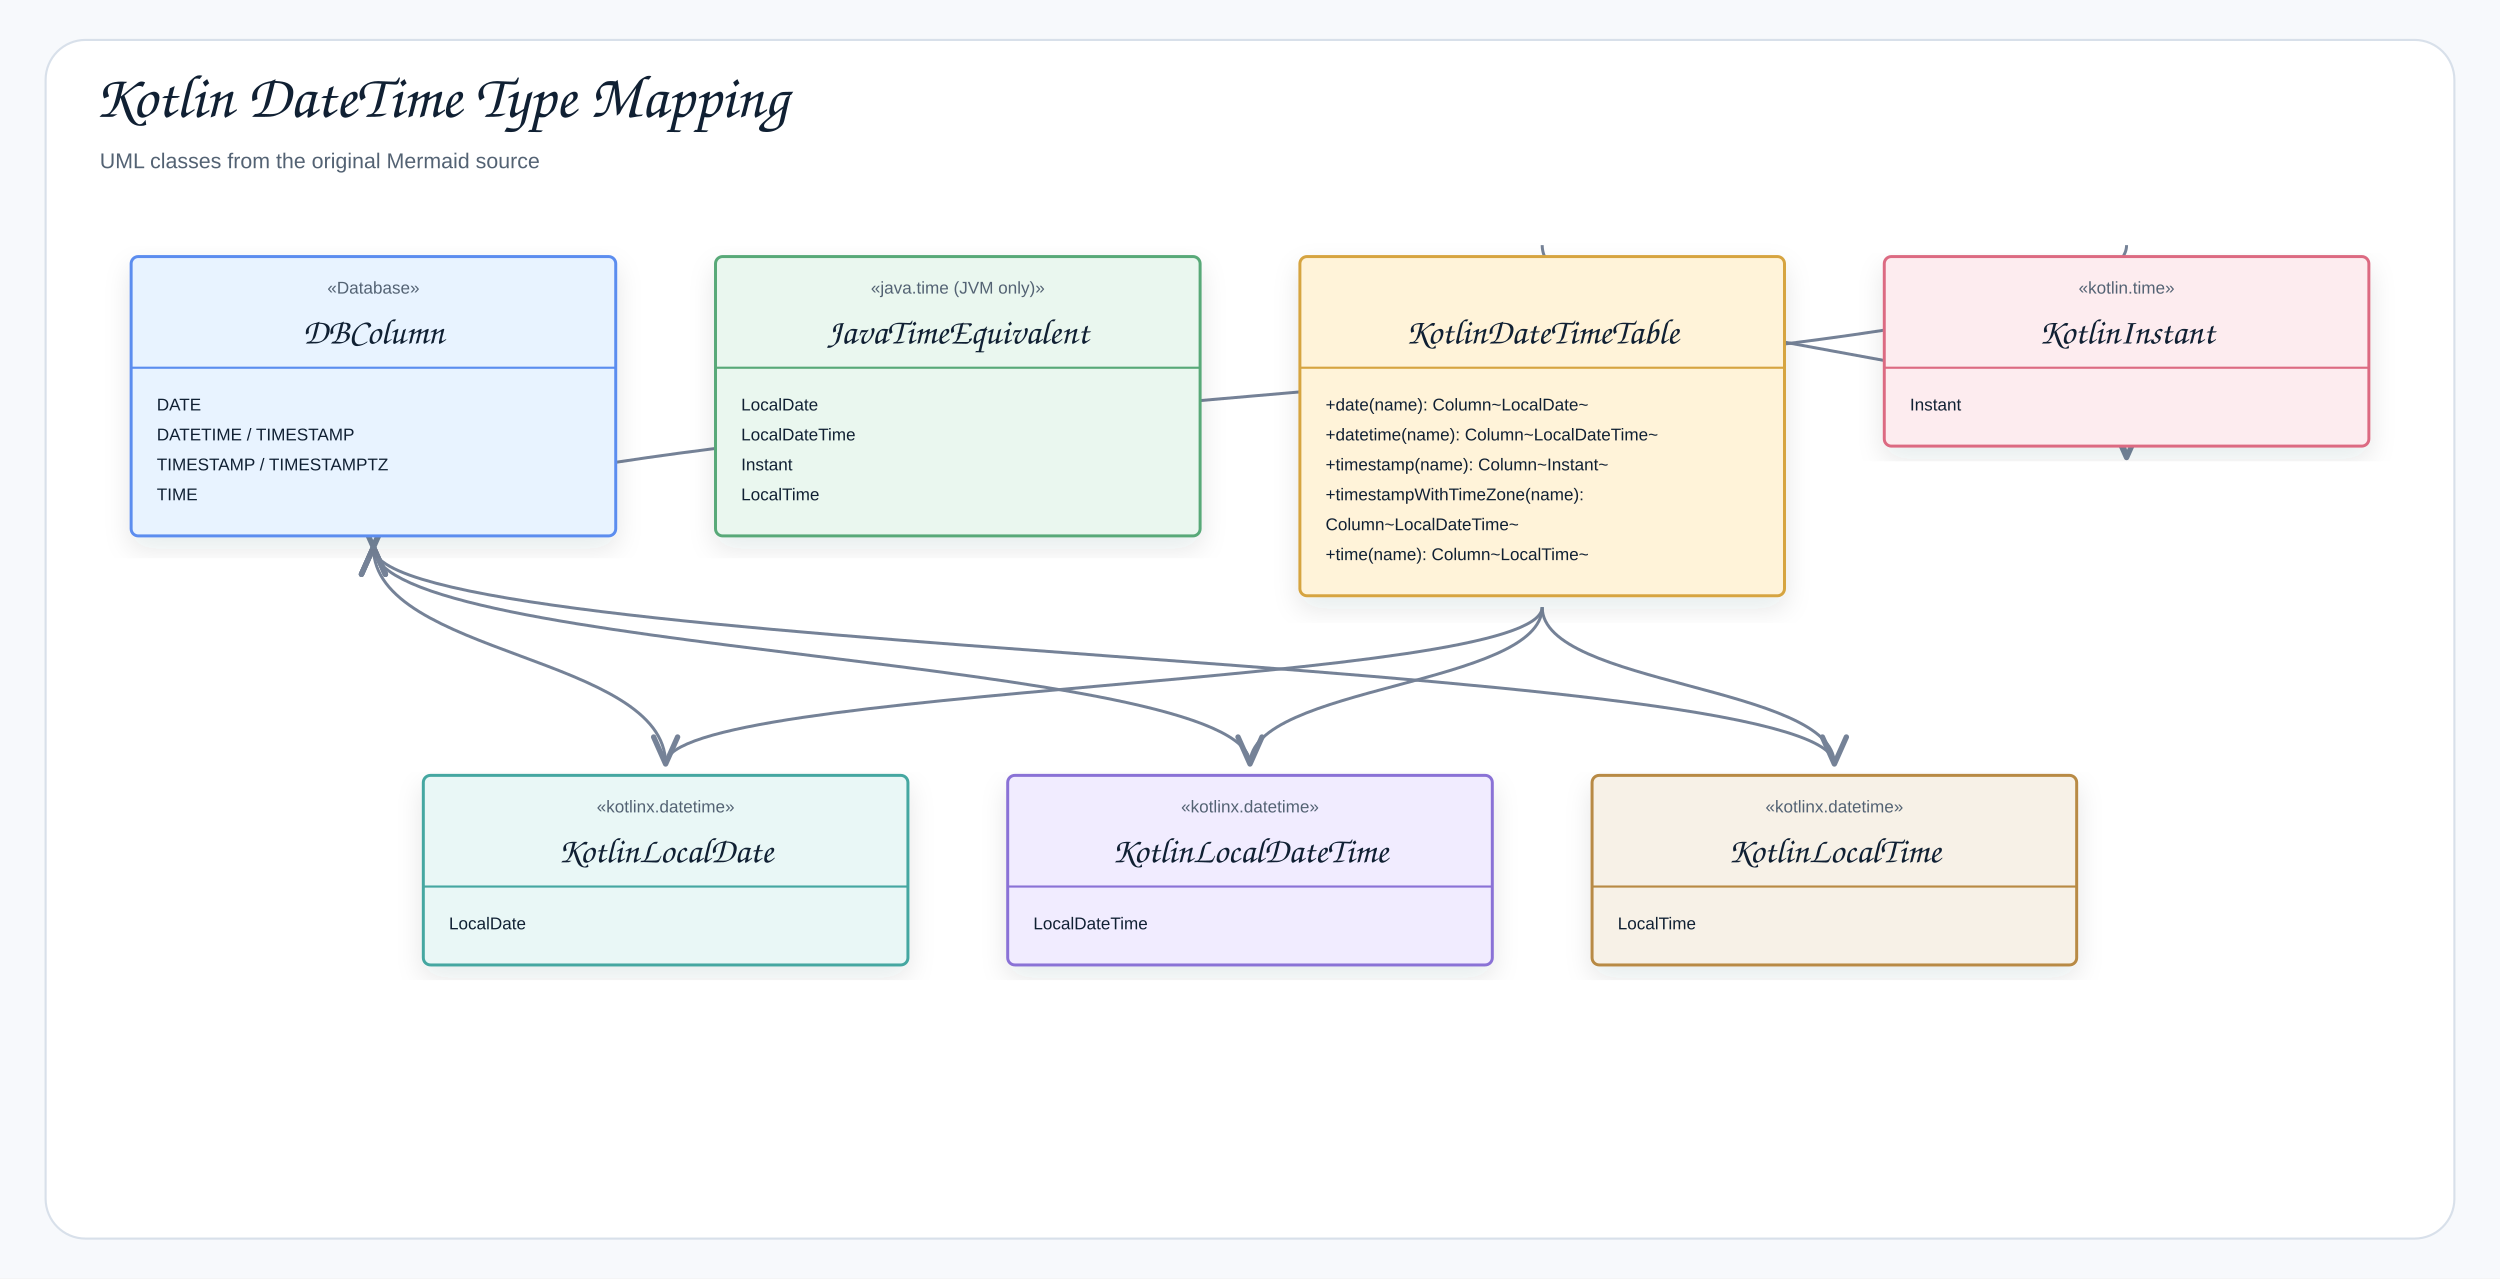
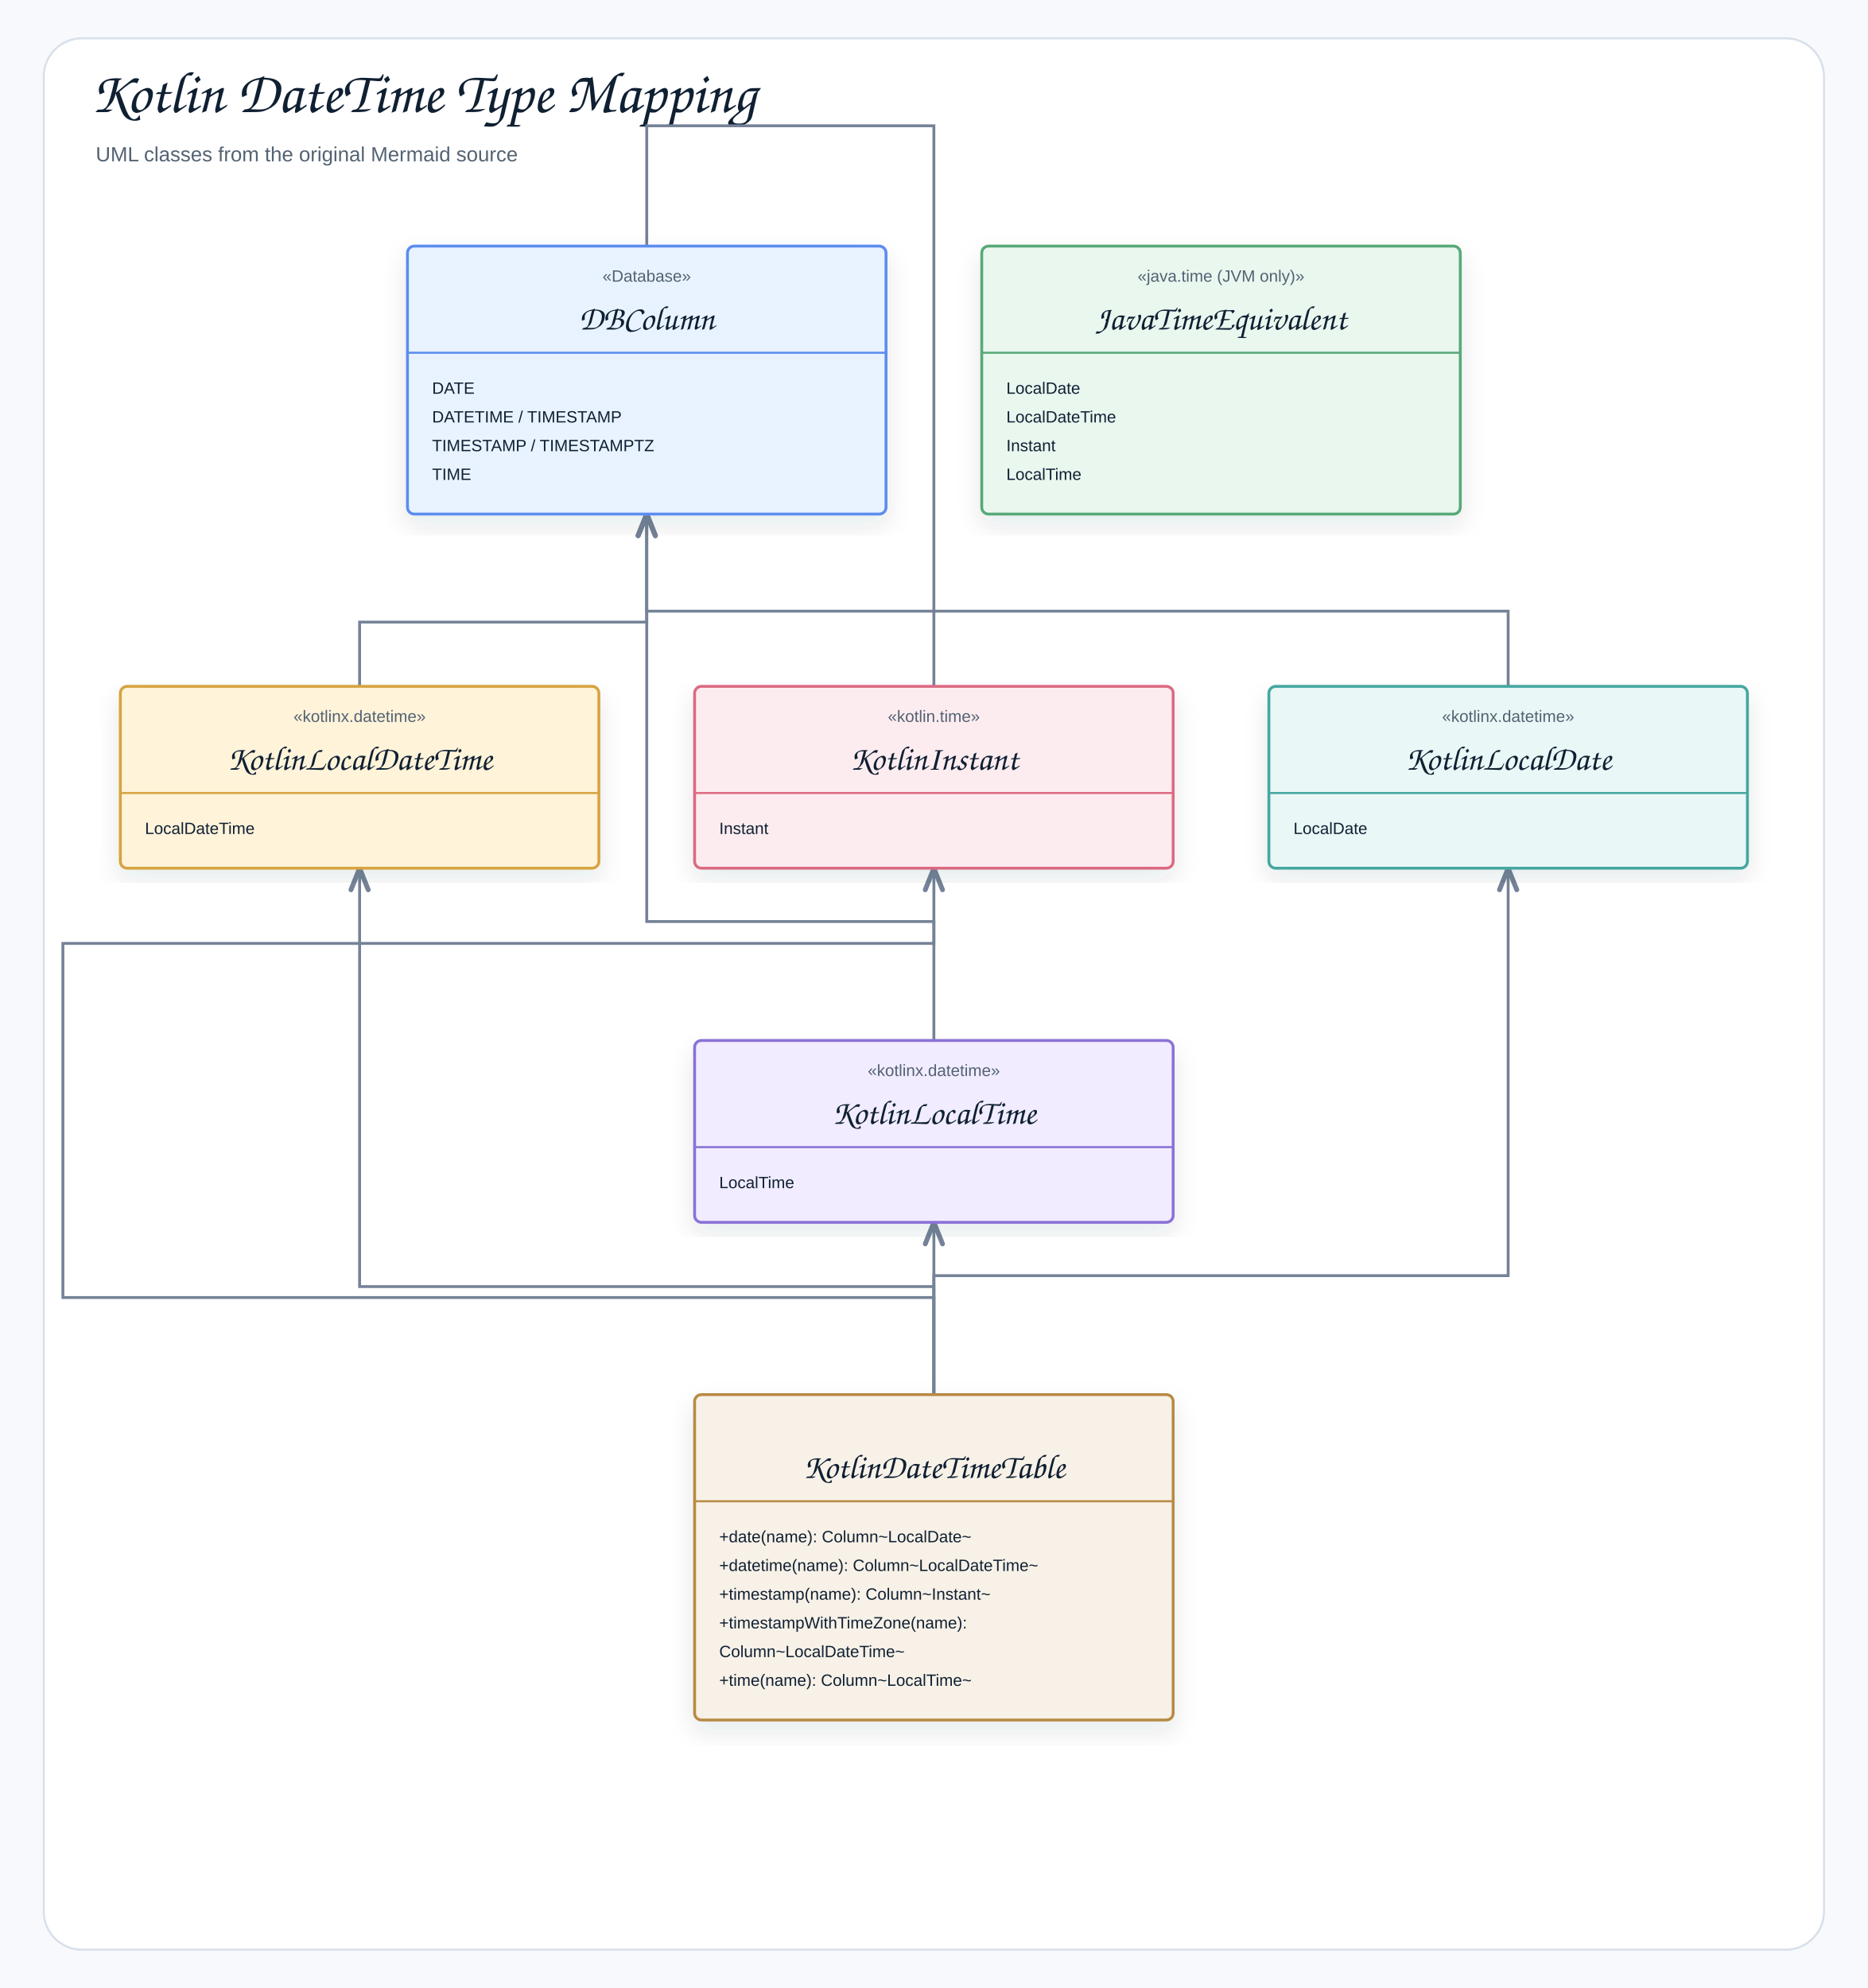
- <svg xmlns="http://www.w3.org/2000/svg" width="1754" height="897" viewBox="0 0 1754 897" role="img" aria-label="Kotlin DateTime Type Mapping">
+ <svg xmlns="http://www.w3.org/2000/svg" width="1366" height="1454" viewBox="0 0 1366 1454" role="img" aria-label="Kotlin DateTime Type Mapping">
  <defs>
    <filter id="shadow" x="-8%" y="-8%" width="116%" height="116%">
      <feDropShadow dx="0" dy="8" stdDeviation="9" flood-color="#1f2937" flood-opacity="0.10" />
    </filter>
-     <marker id="openArrow" markerWidth="12" markerHeight="10" refX="10" refY="5" orient="auto" markerUnits="strokeWidth">
-       <path d="M 1 1 L 10 5 L 1 9" fill="none" stroke="#758297" stroke-width="1.8" stroke-linecap="round" stroke-linejoin="round" />
+     <marker id="openArrow" markerWidth="10" markerHeight="8" refX="8.5" refY="4" orient="auto" markerUnits="strokeWidth">
+       <path d="M 1 1 L 8.5 4 L 1 7" fill="none" stroke="#758297" stroke-width="1.7" stroke-linecap="round" stroke-linejoin="round" />
    </marker>
-     <marker id="inherit" markerWidth="14" markerHeight="12" refX="12" refY="6" orient="auto" markerUnits="strokeWidth">
-       <path d="M 0 1 L 12 6 L 0 11 Z" fill="#ffffff" stroke="#758297" stroke-width="1.8" />
+     <marker id="inherit" markerWidth="11" markerHeight="10" refX="9.5" refY="5" orient="auto" markerUnits="strokeWidth">
+       <path d="M 0.5 1 L 9.5 5 L 0.5 9 Z" fill="#ffffff" stroke="#758297" stroke-width="1.7" />
    </marker>
    <style>
    .canvas{fill:#f7f9fc}.frame{fill:#fff;stroke:#d8e0ea;stroke-width:1.5}
    .title{font-family:"Architects Daughter","Comic Sans MS","Comic Sans",cursive;font-size:43px;font-weight:400;fill:#102033}
    .subtitle{font-family:"Comic Sans MS","Comic Sans","Comic Neue",Arial,sans-serif;font-size:15px;font-weight:400;fill:#536273}
    .label{font-family:"Architects Daughter","Comic Sans MS","Comic Sans",cursive;font-size:25px;font-weight:400;fill:#102033}
    .smallLabel{font-family:"Architects Daughter","Comic Sans MS","Comic Sans",cursive;font-size:21px;font-weight:400;fill:#102033}
    .mono{font-family:"Comic Sans MS","Comic Sans","Comic Neue",Arial,sans-serif;font-size:12px;font-weight:400;fill:#102033}
    .small{font-family:"Comic Sans MS","Comic Sans","Comic Neue",Arial,sans-serif;font-size:12px;font-weight:400;fill:#536273}
    .strong{font-family:"Comic Sans MS","Comic Sans","Comic Neue",Arial,sans-serif;font-size:13px;font-weight:400;fill:#102033}
    .card{stroke-width:2.1;filter:url(#shadow)}.compartment{stroke-width:1.5;fill:none}
    .line{stroke:#758297;stroke-width:2.1;fill:none;marker-end:url(#openArrow)}
    .plainLine{stroke:#758297;stroke-width:2.1;fill:none}
    .dashed{stroke:#758297;stroke-width:2.1;stroke-dasharray:7 6;fill:none;marker-end:url(#openArrow)}
    .inheritLine{stroke:#758297;stroke-width:2.2;fill:none;marker-end:url(#inherit)}
    .implLine{stroke:#758297;stroke-width:2.2;stroke-dasharray:8 7;fill:none;marker-end:url(#inherit)}
  </style>
  </defs>
-   <rect class="canvas" width="1754" height="897" />
-   <rect class="frame" x="32" y="28" width="1690" height="841" rx="28" />
+   <rect class="canvas" width="1366" height="1454" />
+   <rect class="frame" x="32" y="28" width="1302" height="1398" rx="28" />
  <text class="title" x="66" y="82">Kotlin DateTime Type Mapping</text>
  <text class="subtitle" x="70" y="118">UML classes from the original Mermaid source</text>
-   <path class="line" d="M1287 536 C1287 460 262 460 262 384" />
-   <path class="line" d="M1492 172 C1492 278 262 278 262 384" />
-   <path class="line" d="M877 536 C877 460 262 460 262 384" />
-   <path class="line" d="M467 536 C467 460 262 460 262 384" />
-   <path class="line" d="M1082 426 C1082 481 1287 481 1287 536" />
-   <path class="line" d="M1082 172 C1082 246.5 1492 246.5 1492 321" />
-   <path class="line" d="M1082 426 C1082 481 877 481 877 536" />
-   <path class="line" d="M1082 426 C1082 481 467 481 467 536" />
-   <g transform="translate(92,180)">
-     <rect class="card" x="0" y="0" width="340" height="196" rx="5" fill="#E8F3FF" stroke="#5B8DEF" />
-     <line class="compartment" x1="0" y1="78" x2="340" y2="78" stroke="#5B8DEF" />
-     <text class="small" x="170" y="26" text-anchor="middle">«Database»</text>
-     <text class="label" x="170" y="61" text-anchor="middle">DBColumn</text>
+   <path class="line" d="M683 761 L683 674 L473 674 L473 376" />
+   <path class="line" d="M683 502 L683 92 L473 92 L473 376" />
+   <path class="line" d="M263 502 L263 455 L473 455 L473 376" />
+   <path class="line" d="M1103 502 L1103 447 L473 447 L473 376" />
+   <path class="line" d="M683 1020 L683 894" />
+   <path class="line" d="M683 1020 L683 949 L46 949 L46 690 L683 690 L683 635" />
+   <path class="line" d="M683 1020 L683 941 L263 941 L263 635" />
+   <path class="line" d="M683 1020 L683 933 L1103 933 L1103 635" />
+   <g transform="translate(298,180)">
+     <rect class="card" x="0" y="0" width="350" height="196" rx="5" fill="#E8F3FF" stroke="#5B8DEF" />
+     <line class="compartment" x1="0" y1="78" x2="350" y2="78" stroke="#5B8DEF" />
+     <text class="small" x="175" y="26" text-anchor="middle">«Database»</text>
+     <text class="label" x="175" y="61" text-anchor="middle">DBColumn</text>
    <text class="mono" x="18" y="108">DATE</text>
    <text class="mono" x="18" y="129">DATETIME / TIMESTAMP</text>
    <text class="mono" x="18" y="150">TIMESTAMP / TIMESTAMPTZ</text>
    <text class="mono" x="18" y="171">TIME</text>
  </g>
-   <g transform="translate(502,180)">
-     <rect class="card" x="0" y="0" width="340" height="196" rx="5" fill="#EAF7EF" stroke="#58A978" />
-     <line class="compartment" x1="0" y1="78" x2="340" y2="78" stroke="#58A978" />
-     <text class="small" x="170" y="26" text-anchor="middle">«java.time (JVM only)»</text>
-     <text class="label" x="170" y="61" text-anchor="middle">JavaTimeEquivalent</text>
+   <g transform="translate(718,180)">
+     <rect class="card" x="0" y="0" width="350" height="196" rx="5" fill="#EAF7EF" stroke="#58A978" />
+     <line class="compartment" x1="0" y1="78" x2="350" y2="78" stroke="#58A978" />
+     <text class="small" x="175" y="26" text-anchor="middle">«java.time (JVM only)»</text>
+     <text class="label" x="175" y="61" text-anchor="middle">JavaTimeEquivalent</text>
    <text class="mono" x="18" y="108">LocalDate</text>
    <text class="mono" x="18" y="129">LocalDateTime</text>
    <text class="mono" x="18" y="150">Instant</text>
    <text class="mono" x="18" y="171">LocalTime</text>
  </g>
-   <g transform="translate(912,180)">
-     <rect class="card" x="0" y="0" width="340" height="238" rx="5" fill="#FFF3D9" stroke="#D6A441" />
-     <line class="compartment" x1="0" y1="78" x2="340" y2="78" stroke="#D6A441" />
-     <text class="small" x="170" y="26" text-anchor="middle" />
-     <text class="label" x="170" y="61" text-anchor="middle">KotlinDateTimeTable</text>
+   <g transform="translate(88,502)">
+     <rect class="card" x="0" y="0" width="350" height="133" rx="5" fill="#FFF3D9" stroke="#D6A441" />
+     <line class="compartment" x1="0" y1="78" x2="350" y2="78" stroke="#D6A441" />
+     <text class="small" x="175" y="26" text-anchor="middle">«kotlinx.datetime»</text>
+     <text class="label" x="175" y="61" text-anchor="middle">KotlinLocalDateTime</text>
+     <text class="mono" x="18" y="108">LocalDateTime</text>
+   </g>
+   <g transform="translate(508,502)">
+     <rect class="card" x="0" y="0" width="350" height="133" rx="5" fill="#FDECEF" stroke="#DC6B82" />
+     <line class="compartment" x1="0" y1="78" x2="350" y2="78" stroke="#DC6B82" />
+     <text class="small" x="175" y="26" text-anchor="middle">«kotlin.time»</text>
+     <text class="label" x="175" y="61" text-anchor="middle">KotlinInstant</text>
+     <text class="mono" x="18" y="108">Instant</text>
+   </g>
+   <g transform="translate(928,502)">
+     <rect class="card" x="0" y="0" width="350" height="133" rx="5" fill="#E9F7F6" stroke="#45A7A1" />
+     <line class="compartment" x1="0" y1="78" x2="350" y2="78" stroke="#45A7A1" />
+     <text class="small" x="175" y="26" text-anchor="middle">«kotlinx.datetime»</text>
+     <text class="label" x="175" y="61" text-anchor="middle">KotlinLocalDate</text>
+     <text class="mono" x="18" y="108">LocalDate</text>
+   </g>
+   <g transform="translate(508,761)">
+     <rect class="card" x="0" y="0" width="350" height="133" rx="5" fill="#F1ECFF" stroke="#8A72D6" />
+     <line class="compartment" x1="0" y1="78" x2="350" y2="78" stroke="#8A72D6" />
+     <text class="small" x="175" y="26" text-anchor="middle">«kotlinx.datetime»</text>
+     <text class="label" x="175" y="61" text-anchor="middle">KotlinLocalTime</text>
+     <text class="mono" x="18" y="108">LocalTime</text>
+   </g>
+   <g transform="translate(508,1020)">
+     <rect class="card" x="0" y="0" width="350" height="238" rx="5" fill="#F7F1E7" stroke="#B88A44" />
+     <line class="compartment" x1="0" y1="78" x2="350" y2="78" stroke="#B88A44" />
+     <text class="small" x="175" y="26" text-anchor="middle" />
+     <text class="label" x="175" y="61" text-anchor="middle">KotlinDateTimeTable</text>
    <text class="mono" x="18" y="108">+date(name): Column~LocalDate~</text>
    <text class="mono" x="18" y="129">+datetime(name): Column~LocalDateTime~</text>
    <text class="mono" x="18" y="150">+timestamp(name): Column~Instant~</text>
    <text class="mono" x="18" y="171">+timestampWithTimeZone(name):</text>
    <text class="mono" x="18" y="192">Column~LocalDateTime~</text>
    <text class="mono" x="18" y="213">+time(name): Column~LocalTime~</text>
  </g>
-   <g transform="translate(1322,180)">
-     <rect class="card" x="0" y="0" width="340" height="133" rx="5" fill="#FDECEF" stroke="#DC6B82" />
-     <line class="compartment" x1="0" y1="78" x2="340" y2="78" stroke="#DC6B82" />
-     <text class="small" x="170" y="26" text-anchor="middle">«kotlin.time»</text>
-     <text class="label" x="170" y="61" text-anchor="middle">KotlinInstant</text>
-     <text class="mono" x="18" y="108">Instant</text>
-   </g>
-   <g transform="translate(297,544)">
-     <rect class="card" x="0" y="0" width="340" height="133" rx="5" fill="#E9F7F6" stroke="#45A7A1" />
-     <line class="compartment" x1="0" y1="78" x2="340" y2="78" stroke="#45A7A1" />
-     <text class="small" x="170" y="26" text-anchor="middle">«kotlinx.datetime»</text>
-     <text class="label" x="170" y="61" text-anchor="middle">KotlinLocalDate</text>
-     <text class="mono" x="18" y="108">LocalDate</text>
-   </g>
-   <g transform="translate(707,544)">
-     <rect class="card" x="0" y="0" width="340" height="133" rx="5" fill="#F1ECFF" stroke="#8A72D6" />
-     <line class="compartment" x1="0" y1="78" x2="340" y2="78" stroke="#8A72D6" />
-     <text class="small" x="170" y="26" text-anchor="middle">«kotlinx.datetime»</text>
-     <text class="label" x="170" y="61" text-anchor="middle">KotlinLocalDateTime</text>
-     <text class="mono" x="18" y="108">LocalDateTime</text>
-   </g>
-   <g transform="translate(1117,544)">
-     <rect class="card" x="0" y="0" width="340" height="133" rx="5" fill="#F7F1E7" stroke="#B88A44" />
-     <line class="compartment" x1="0" y1="78" x2="340" y2="78" stroke="#B88A44" />
-     <text class="small" x="170" y="26" text-anchor="middle">«kotlinx.datetime»</text>
-     <text class="label" x="170" y="61" text-anchor="middle">KotlinLocalTime</text>
-     <text class="mono" x="18" y="108">LocalTime</text>
-   </g>
</svg>
